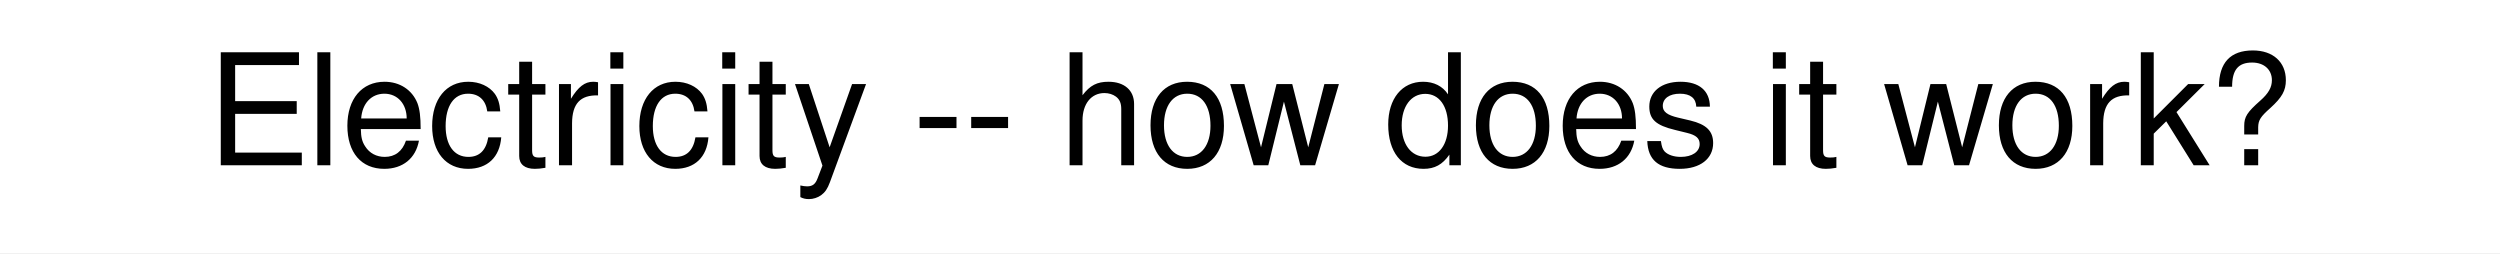
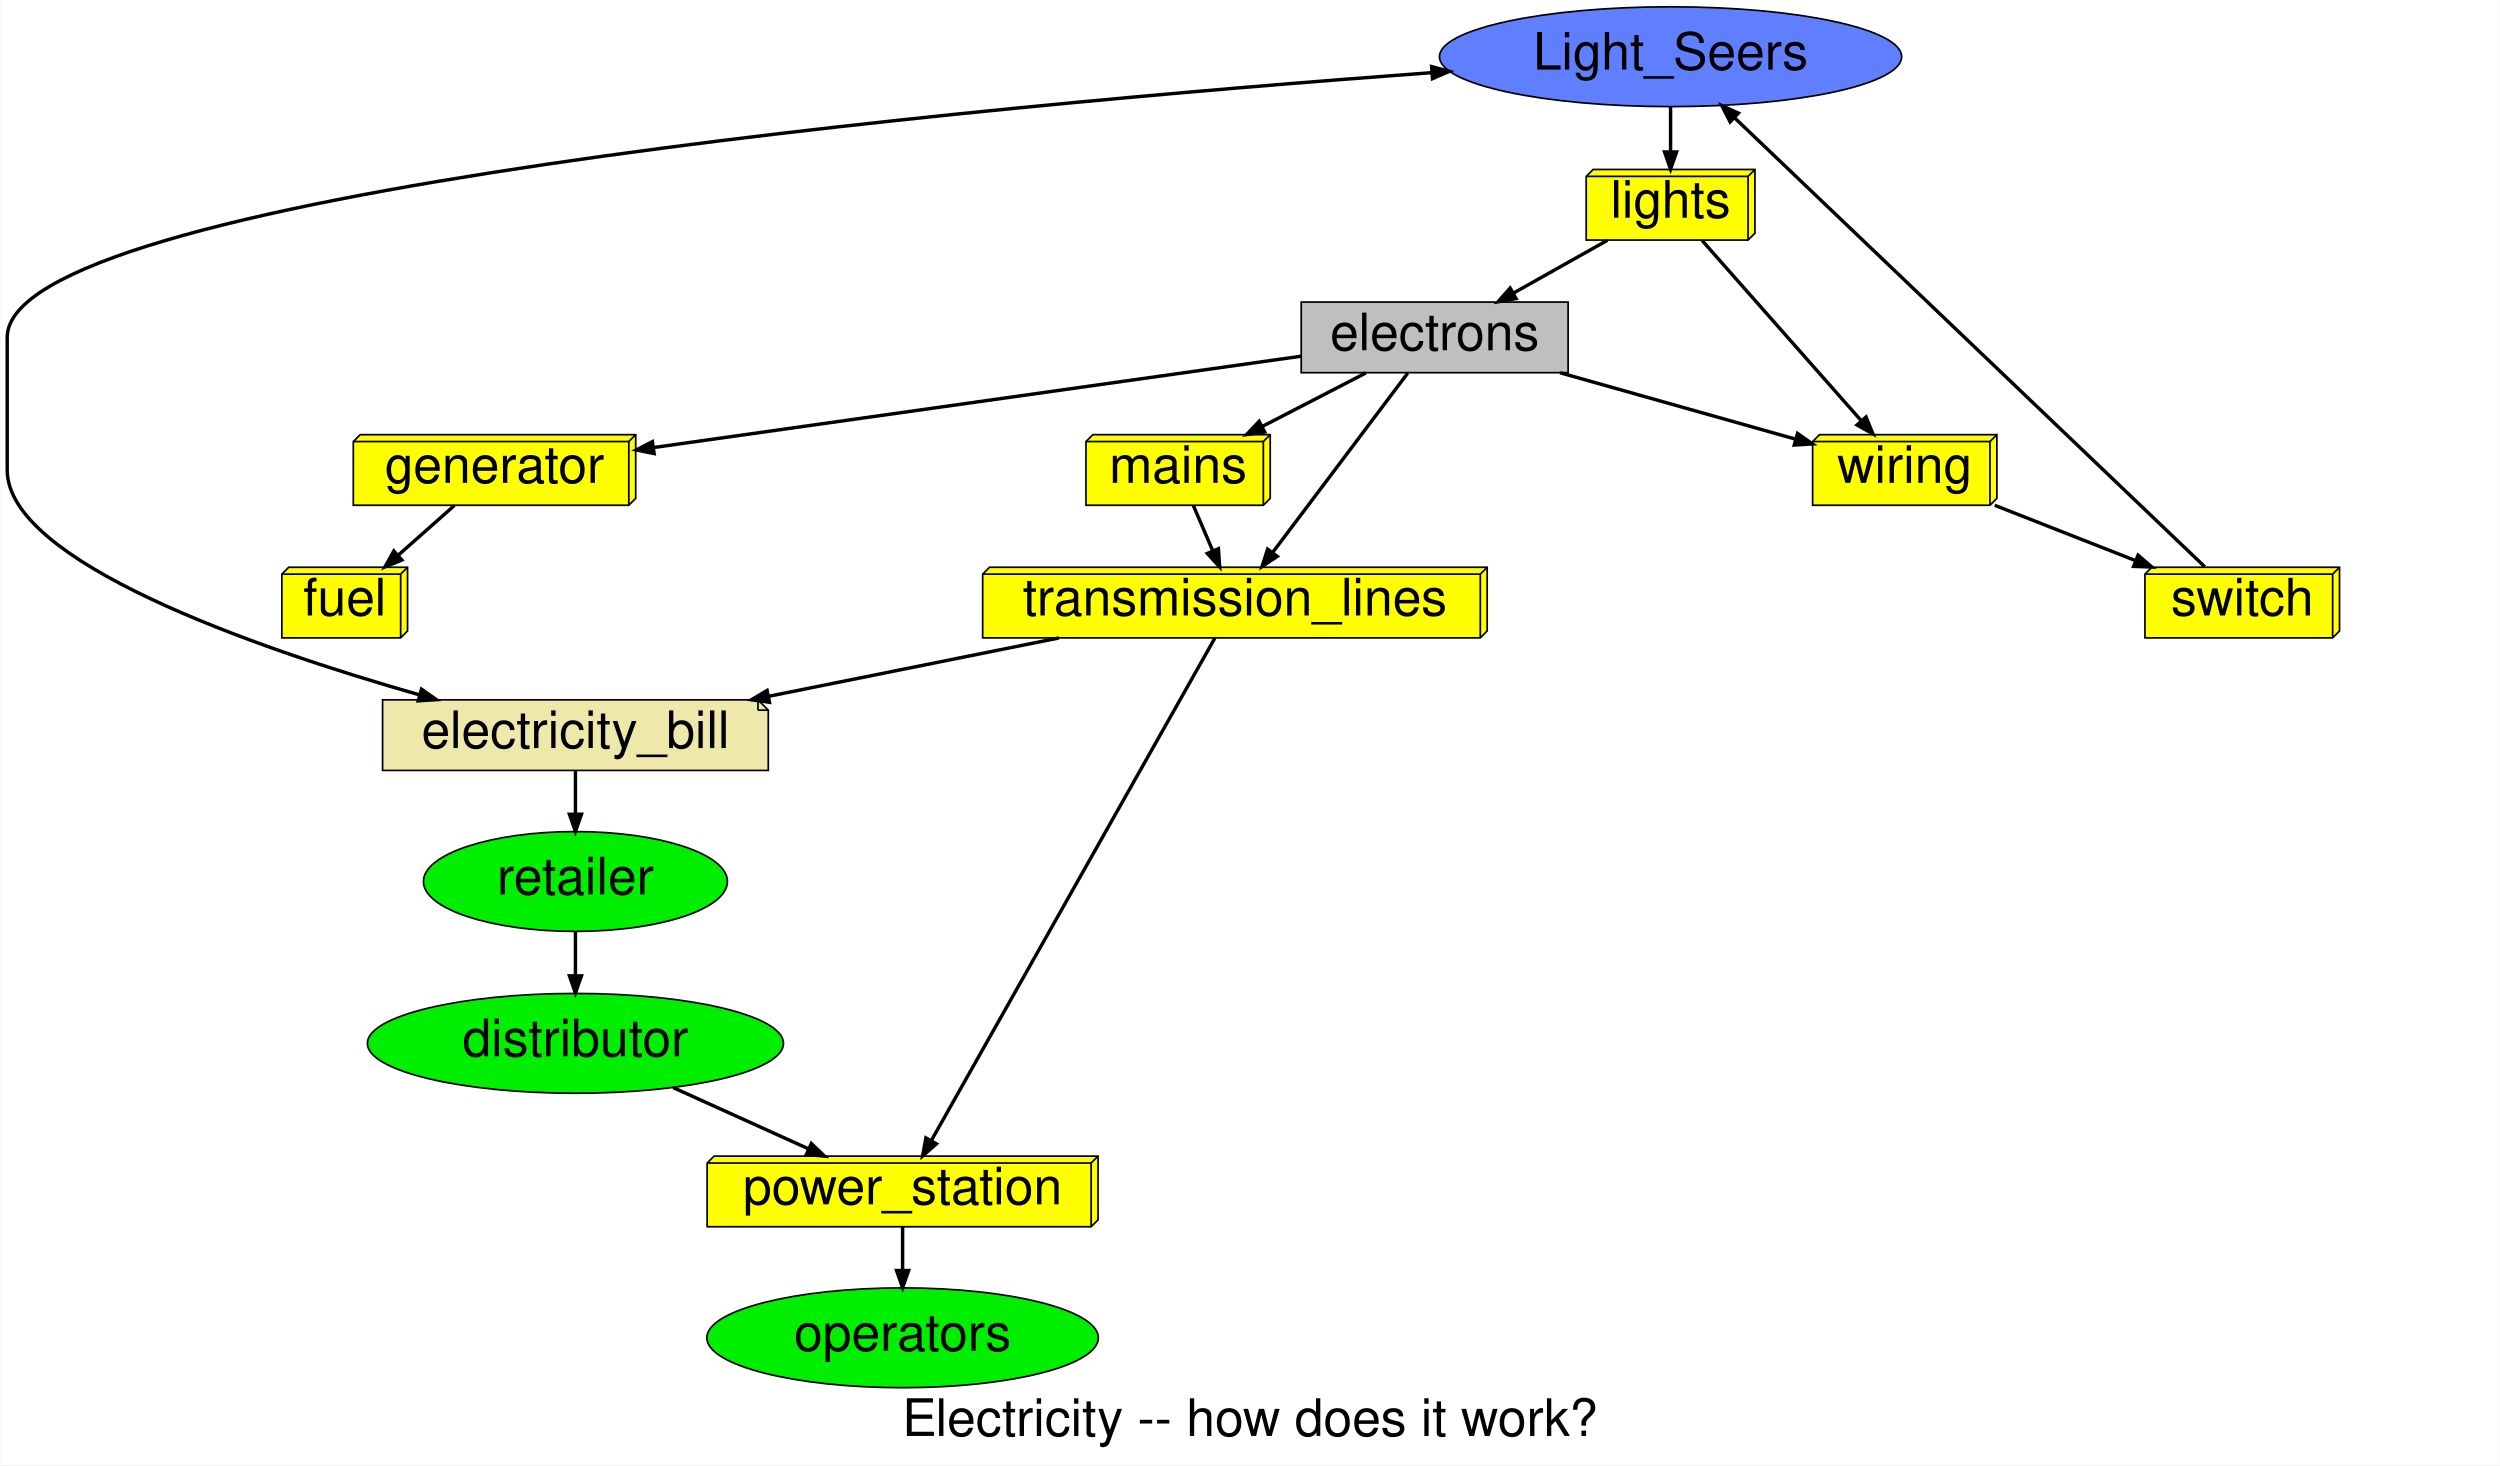
- <svg xmlns="http://www.w3.org/2000/svg" width="484pt" height="49pt" viewBox="0.00 0.00 484.00 49.00">
-   <g id="graph0" class="graph" transform="scale(1 1) rotate(0) translate(4 45)">
-     <polygon fill="#ffffff" stroke="transparent" points="-4,4 -4,-45 480,-45 480,4 -4,4" />
-     <text text-anchor="middle" x="238" y="-13" font-family="Helvetica,sans-Serif" font-size="30.00" fill="#000000">Electricity -- how does it work?</text>
+ <svg xmlns="http://www.w3.org/2000/svg" width="1452pt" height="851pt" viewBox="0.00 0.00 1451.51 850.93">
+   <g id="graph0" class="graph" transform="scale(1 1) rotate(0) translate(4 846.931)">
+     <polygon fill="#ffffff" stroke="transparent" points="-4,4 -4,-846.931 1447.51,-846.931 1447.51,4 -4,4" />
+     <text text-anchor="middle" x="721.755" y="-13" font-family="Helvetica,sans-Serif" font-size="30.00" fill="#000000">Electricity -- how does it work?</text>
+     <g id="node1" class="node">
+       <ellipse fill="#5f7fff" stroke="#000000" cx="966" cy="-814" rx="134.201" ry="28.983" />
+       <text text-anchor="middle" x="966" y="-806.5" font-family="Helvetica,sans-Serif" font-size="30.00" fill="#000000">Light_Seers</text>
+     </g>
+     <g id="node5" class="node">
+       <polygon fill="#eee8aa" stroke="#000000" points="436,-440.5 218,-440.5 218,-399.5 442,-399.5 442,-434.5 436,-440.5" />
+       <polyline fill="none" stroke="#000000" points="436,-440.5 436,-434.5 " />
+       <polyline fill="none" stroke="#000000" points="442,-434.5 436,-434.5 " />
+       <text text-anchor="middle" x="330" y="-412.5" font-family="Helvetica,sans-Serif" font-size="30.00" fill="#000000">electricity_bill</text>
+     </g>
+     <g id="edge13" class="edge">
+       <path fill="none" stroke="#000000" stroke-width="2" d="M827.312,-804.748C560.091,-785.052 0,-733.884 0,-651 0,-651 0,-651 0,-574 0,-520.975 141.678,-471.321 239.371,-443.385" />
+       <polygon fill="#000000" stroke="#000000" stroke-width="2" points="827.244,-808.253 837.473,-805.492 827.755,-801.271 827.244,-808.253" />
+       <polygon fill="#000000" stroke="#000000" stroke-width="2" points="240.603,-446.674 249.273,-440.584 238.698,-439.938 240.603,-446.674" />
+     </g>
+     <g id="node7" class="node">
+       <polygon fill="#ffff00" stroke="#000000" points="1015,-748.5 921,-748.5 917,-744.5 917,-707.5 1011,-707.5 1015,-711.5 1015,-748.5" />
+       <polyline fill="none" stroke="#000000" points="1011,-744.5 917,-744.5 " />
+       <polyline fill="none" stroke="#000000" points="1011,-744.5 1011,-707.5 " />
+       <polyline fill="none" stroke="#000000" points="1011,-744.5 1015,-748.5 " />
+       <text text-anchor="middle" x="966" y="-720.5" font-family="Helvetica,sans-Serif" font-size="30.00" fill="#000000">lights</text>
+     </g>
+     <g id="edge4" class="edge">
+       <path fill="none" stroke="#000000" stroke-width="2" d="M966,-784.884C966,-776.524 966,-767.38 966,-758.915" />
+       <polygon fill="#000000" stroke="#000000" stroke-width="2" points="969.5,-758.668 966,-748.668 962.5,-758.668 969.5,-758.668" />
+     </g>
+     <g id="node2" class="node">
+       <ellipse fill="#00ef00" stroke="#000000" cx="520" cy="-70" rx="113.689" ry="28.983" />
+       <text text-anchor="middle" x="520" y="-62.5" font-family="Helvetica,sans-Serif" font-size="30.00" fill="#000000">operators</text>
+     </g>
+     <g id="node3" class="node">
+       <ellipse fill="#00ef00" stroke="#000000" cx="330" cy="-335" rx="88.277" ry="28.983" />
+       <text text-anchor="middle" x="330" y="-327.5" font-family="Helvetica,sans-Serif" font-size="30.00" fill="#000000">retailer</text>
+     </g>
+     <g id="node4" class="node">
+       <ellipse fill="#00ef00" stroke="#000000" cx="330" cy="-241" rx="120.831" ry="28.983" />
+       <text text-anchor="middle" x="330" y="-233.5" font-family="Helvetica,sans-Serif" font-size="30.00" fill="#000000">distributor</text>
+     </g>
+     <g id="edge17" class="edge">
+       <path fill="none" stroke="#000000" stroke-width="2" d="M330,-305.773C330,-297.727 330,-288.865 330,-280.349" />
+       <polygon fill="#000000" stroke="#000000" stroke-width="2" points="333.5,-280.209 330,-270.209 326.5,-280.209 333.5,-280.209" />
+     </g>
+     <g id="node14" class="node">
+       <polygon fill="#ffff00" stroke="#000000" points="633.5,-175.5 410.5,-175.5 406.5,-171.5 406.5,-134.5 629.5,-134.5 633.5,-138.5 633.5,-175.5" />
+       <polyline fill="none" stroke="#000000" points="629.5,-171.5 406.5,-171.5 " />
+       <polyline fill="none" stroke="#000000" points="629.5,-171.5 629.5,-134.5 " />
+       <polyline fill="none" stroke="#000000" points="629.5,-171.5 633.5,-175.5 " />
+       <text text-anchor="middle" x="520" y="-147.5" font-family="Helvetica,sans-Serif" font-size="30.00" fill="#000000">power_station</text>
+     </g>
+     <g id="edge18" class="edge">
+       <path fill="none" stroke="#000000" stroke-width="2" d="M386.749,-215.314C411.668,-204.035 440.803,-190.847 465.463,-179.685" />
+       <polygon fill="#000000" stroke="#000000" stroke-width="2" points="467.01,-182.827 474.678,-175.514 464.124,-176.45 467.01,-182.827" />
+     </g>
+     <g id="edge16" class="edge">
+       <path fill="none" stroke="#000000" stroke-width="2" d="M330,-399.424C330,-391.796 330,-382.871 330,-374.136" />
+       <polygon fill="#000000" stroke="#000000" stroke-width="2" points="333.5,-374.059 330,-364.059 326.5,-374.059 333.5,-374.059" />
+     </g>
+     <g id="node6" class="node">
+       <polygon fill="#bfbfbf" stroke="#000000" points="906.5,-671.5 751.5,-671.5 751.5,-630.5 906.5,-630.5 906.5,-671.5" />
+       <text text-anchor="middle" x="829" y="-643.5" font-family="Helvetica,sans-Serif" font-size="30.00" fill="#000000">electrons</text>
+     </g>
+     <g id="node8" class="node">
+       <polygon fill="#ffff00" stroke="#000000" points="1155.5,-594.5 1052.5,-594.5 1048.5,-590.5 1048.5,-553.5 1151.5,-553.5 1155.5,-557.5 1155.5,-594.5" />
+       <polyline fill="none" stroke="#000000" points="1151.5,-590.5 1048.5,-590.5 " />
+       <polyline fill="none" stroke="#000000" points="1151.5,-590.5 1151.5,-553.5 " />
+       <polyline fill="none" stroke="#000000" points="1151.5,-590.5 1155.5,-594.5 " />
+       <text text-anchor="middle" x="1102" y="-566.5" font-family="Helvetica,sans-Serif" font-size="30.00" fill="#000000">wiring</text>
+     </g>
+     <g id="edge6" class="edge">
+       <path fill="none" stroke="#000000" stroke-width="2" d="M901.8,-630.467C944.41,-618.449 997.694,-603.42 1038.576,-591.889" />
+       <polygon fill="#000000" stroke="#000000" stroke-width="2" points="1039.748,-595.195 1048.423,-589.111 1037.848,-588.458 1039.748,-595.195" />
+     </g>
+     <g id="node10" class="node">
+       <polygon fill="#ffff00" stroke="#000000" points="365,-594.5 205,-594.5 201,-590.5 201,-553.5 361,-553.5 365,-557.5 365,-594.5" />
+       <polyline fill="none" stroke="#000000" points="361,-590.5 201,-590.5 " />
+       <polyline fill="none" stroke="#000000" points="361,-590.5 361,-553.5 " />
+       <polyline fill="none" stroke="#000000" points="361,-590.5 365,-594.5 " />
+       <text text-anchor="middle" x="283" y="-566.5" font-family="Helvetica,sans-Serif" font-size="30.00" fill="#000000">generator</text>
+     </g>
+     <g id="edge7" class="edge">
+       <path fill="none" stroke="#000000" stroke-width="2" d="M751.351,-640.05C652.239,-626.072 480.988,-601.921 375.307,-587.018" />
+       <polygon fill="#000000" stroke="#000000" stroke-width="2" points="375.68,-583.536 365.289,-585.605 374.703,-590.467 375.68,-583.536" />
+     </g>
+     <g id="node11" class="node">
+       <polygon fill="#ffff00" stroke="#000000" points="733.5,-594.5 630.5,-594.5 626.5,-590.5 626.5,-553.5 729.5,-553.5 733.5,-557.5 733.5,-594.5" />
+       <polyline fill="none" stroke="#000000" points="729.5,-590.5 626.5,-590.5 " />
+       <polyline fill="none" stroke="#000000" points="729.5,-590.5 729.5,-553.5 " />
+       <polyline fill="none" stroke="#000000" points="729.5,-590.5 733.5,-594.5 " />
+       <text text-anchor="middle" x="680" y="-566.5" font-family="Helvetica,sans-Serif" font-size="30.00" fill="#000000">mains</text>
+     </g>
+     <g id="edge9" class="edge">
+       <path fill="none" stroke="#000000" stroke-width="2" d="M789.071,-630.365C770.541,-620.79 748.345,-609.319 728.827,-599.233" />
+       <polygon fill="#000000" stroke="#000000" stroke-width="2" points="730.272,-596.04 719.781,-594.558 727.058,-602.258 730.272,-596.04" />
+     </g>
+     <g id="node13" class="node">
+       <polygon fill="#ffff00" stroke="#000000" points="859.5,-517.5 570.5,-517.5 566.5,-513.5 566.5,-476.5 855.5,-476.5 859.5,-480.5 859.5,-517.5" />
+       <polyline fill="none" stroke="#000000" points="855.5,-513.5 566.5,-513.5 " />
+       <polyline fill="none" stroke="#000000" points="855.5,-513.5 855.5,-476.5 " />
+       <polyline fill="none" stroke="#000000" points="855.5,-513.5 859.5,-517.5 " />
+       <text text-anchor="middle" x="713" y="-489.5" font-family="Helvetica,sans-Serif" font-size="30.00" fill="#000000">transmission_lines</text>
+     </g>
+     <g id="edge10" class="edge">
+       <path fill="none" stroke="#000000" stroke-width="2" d="M813.356,-630.231C793.119,-603.365 757.756,-556.418 734.869,-526.032" />
+       <polygon fill="#000000" stroke="#000000" stroke-width="2" points="737.579,-523.814 728.767,-517.932 731.988,-528.025 737.579,-523.814" />
+     </g>
+     <g id="edge1" class="edge">
+       <path fill="none" stroke="#000000" stroke-width="2" d="M929.287,-707.365C912.548,-697.957 892.555,-686.721 874.841,-676.765" />
+       <polygon fill="#000000" stroke="#000000" stroke-width="2" points="876.247,-673.54 865.815,-671.692 872.817,-679.642 876.247,-673.54" />
+     </g>
+     <g id="edge2" class="edge">
+       <path fill="none" stroke="#000000" stroke-width="2" d="M984.342,-707.231C1008.169,-680.25 1049.882,-633.016 1076.704,-602.644" />
+       <polygon fill="#000000" stroke="#000000" stroke-width="2" points="1079.519,-604.744 1083.515,-594.932 1074.272,-600.111 1079.519,-604.744" />
+     </g>
+     <g id="node9" class="node">
+       <polygon fill="#ffff00" stroke="#000000" points="1354.5,-517.5 1245.5,-517.5 1241.5,-513.5 1241.5,-476.5 1350.5,-476.5 1354.5,-480.5 1354.5,-517.5" />
+       <polyline fill="none" stroke="#000000" points="1350.5,-513.5 1241.5,-513.5 " />
+       <polyline fill="none" stroke="#000000" points="1350.5,-513.5 1350.5,-476.5 " />
+       <polyline fill="none" stroke="#000000" points="1350.5,-513.5 1354.5,-517.5 " />
+       <text text-anchor="middle" x="1298" y="-489.5" font-family="Helvetica,sans-Serif" font-size="30.00" fill="#000000">switch</text>
+     </g>
+     <g id="edge3" class="edge">
+       <path fill="none" stroke="#000000" stroke-width="2" d="M1154.267,-553.467C1179.416,-543.587 1209.744,-531.672 1236.047,-521.339" />
+       <polygon fill="#000000" stroke="#000000" stroke-width="2" points="1237.511,-524.524 1245.539,-517.61 1234.951,-518.009 1237.511,-524.524" />
+     </g>
+     <g id="edge5" class="edge">
+       <path fill="none" stroke="#000000" stroke-width="2" d="M1276.262,-517.756C1220.622,-570.882 1072.56,-712.255 1003.034,-778.639" />
+       <polygon fill="#000000" stroke="#000000" stroke-width="2" points="1000.571,-776.152 995.755,-785.589 1005.405,-781.215 1000.571,-776.152" />
+     </g>
+     <g id="node12" class="node">
+       <polygon fill="#ffff00" stroke="#000000" points="232.5,-517.5 163.5,-517.5 159.5,-513.5 159.5,-476.5 228.5,-476.5 232.5,-480.5 232.5,-517.5" />
+       <polyline fill="none" stroke="#000000" points="228.5,-513.5 159.5,-513.5 " />
+       <polyline fill="none" stroke="#000000" points="228.5,-513.5 228.5,-476.5 " />
+       <polyline fill="none" stroke="#000000" points="228.5,-513.5 232.5,-517.5 " />
+       <text text-anchor="middle" x="196" y="-489.5" font-family="Helvetica,sans-Serif" font-size="30.00" fill="#000000">fuel</text>
+     </g>
+     <g id="edge8" class="edge">
+       <path fill="none" stroke="#000000" stroke-width="2" d="M259.686,-553.365C249.641,-544.475 237.751,-533.952 226.981,-524.42" />
+       <polygon fill="#000000" stroke="#000000" stroke-width="2" points="229.187,-521.698 219.379,-517.692 224.547,-526.94 229.187,-521.698" />
+     </g>
+     <g id="edge14" class="edge">
+       <path fill="none" stroke="#000000" stroke-width="2" d="M688.843,-553.365C692.321,-545.252 696.38,-535.779 700.169,-526.94" />
+       <polygon fill="#000000" stroke="#000000" stroke-width="2" points="703.41,-528.262 704.132,-517.692 696.976,-525.504 703.41,-528.262" />
+     </g>
+     <g id="edge15" class="edge">
+       <path fill="none" stroke="#000000" stroke-width="2" d="M610.866,-476.467C558.817,-466.002 495.414,-453.256 442.028,-442.523" />
+       <polygon fill="#000000" stroke="#000000" stroke-width="2" points="442.675,-439.083 432.182,-440.543 441.295,-445.945 442.675,-439.083" />
+     </g>
+     <g id="edge11" class="edge">
+       <path fill="none" stroke="#000000" stroke-width="2" d="M701.362,-476.377C668.515,-418.171 574.996,-252.455 536.682,-184.56" />
+       <polygon fill="#000000" stroke="#000000" stroke-width="2" points="539.616,-182.639 531.654,-175.65 533.52,-186.079 539.616,-182.639" />
+     </g>
+     <g id="edge12" class="edge">
+       <path fill="none" stroke="#000000" stroke-width="2" d="M520,-134.424C520,-126.796 520,-117.871 520,-109.136" />
+       <polygon fill="#000000" stroke="#000000" stroke-width="2" points="523.5,-109.059 520,-99.059 516.5,-109.059 523.5,-109.059" />
+     </g>
  </g>
</svg>
